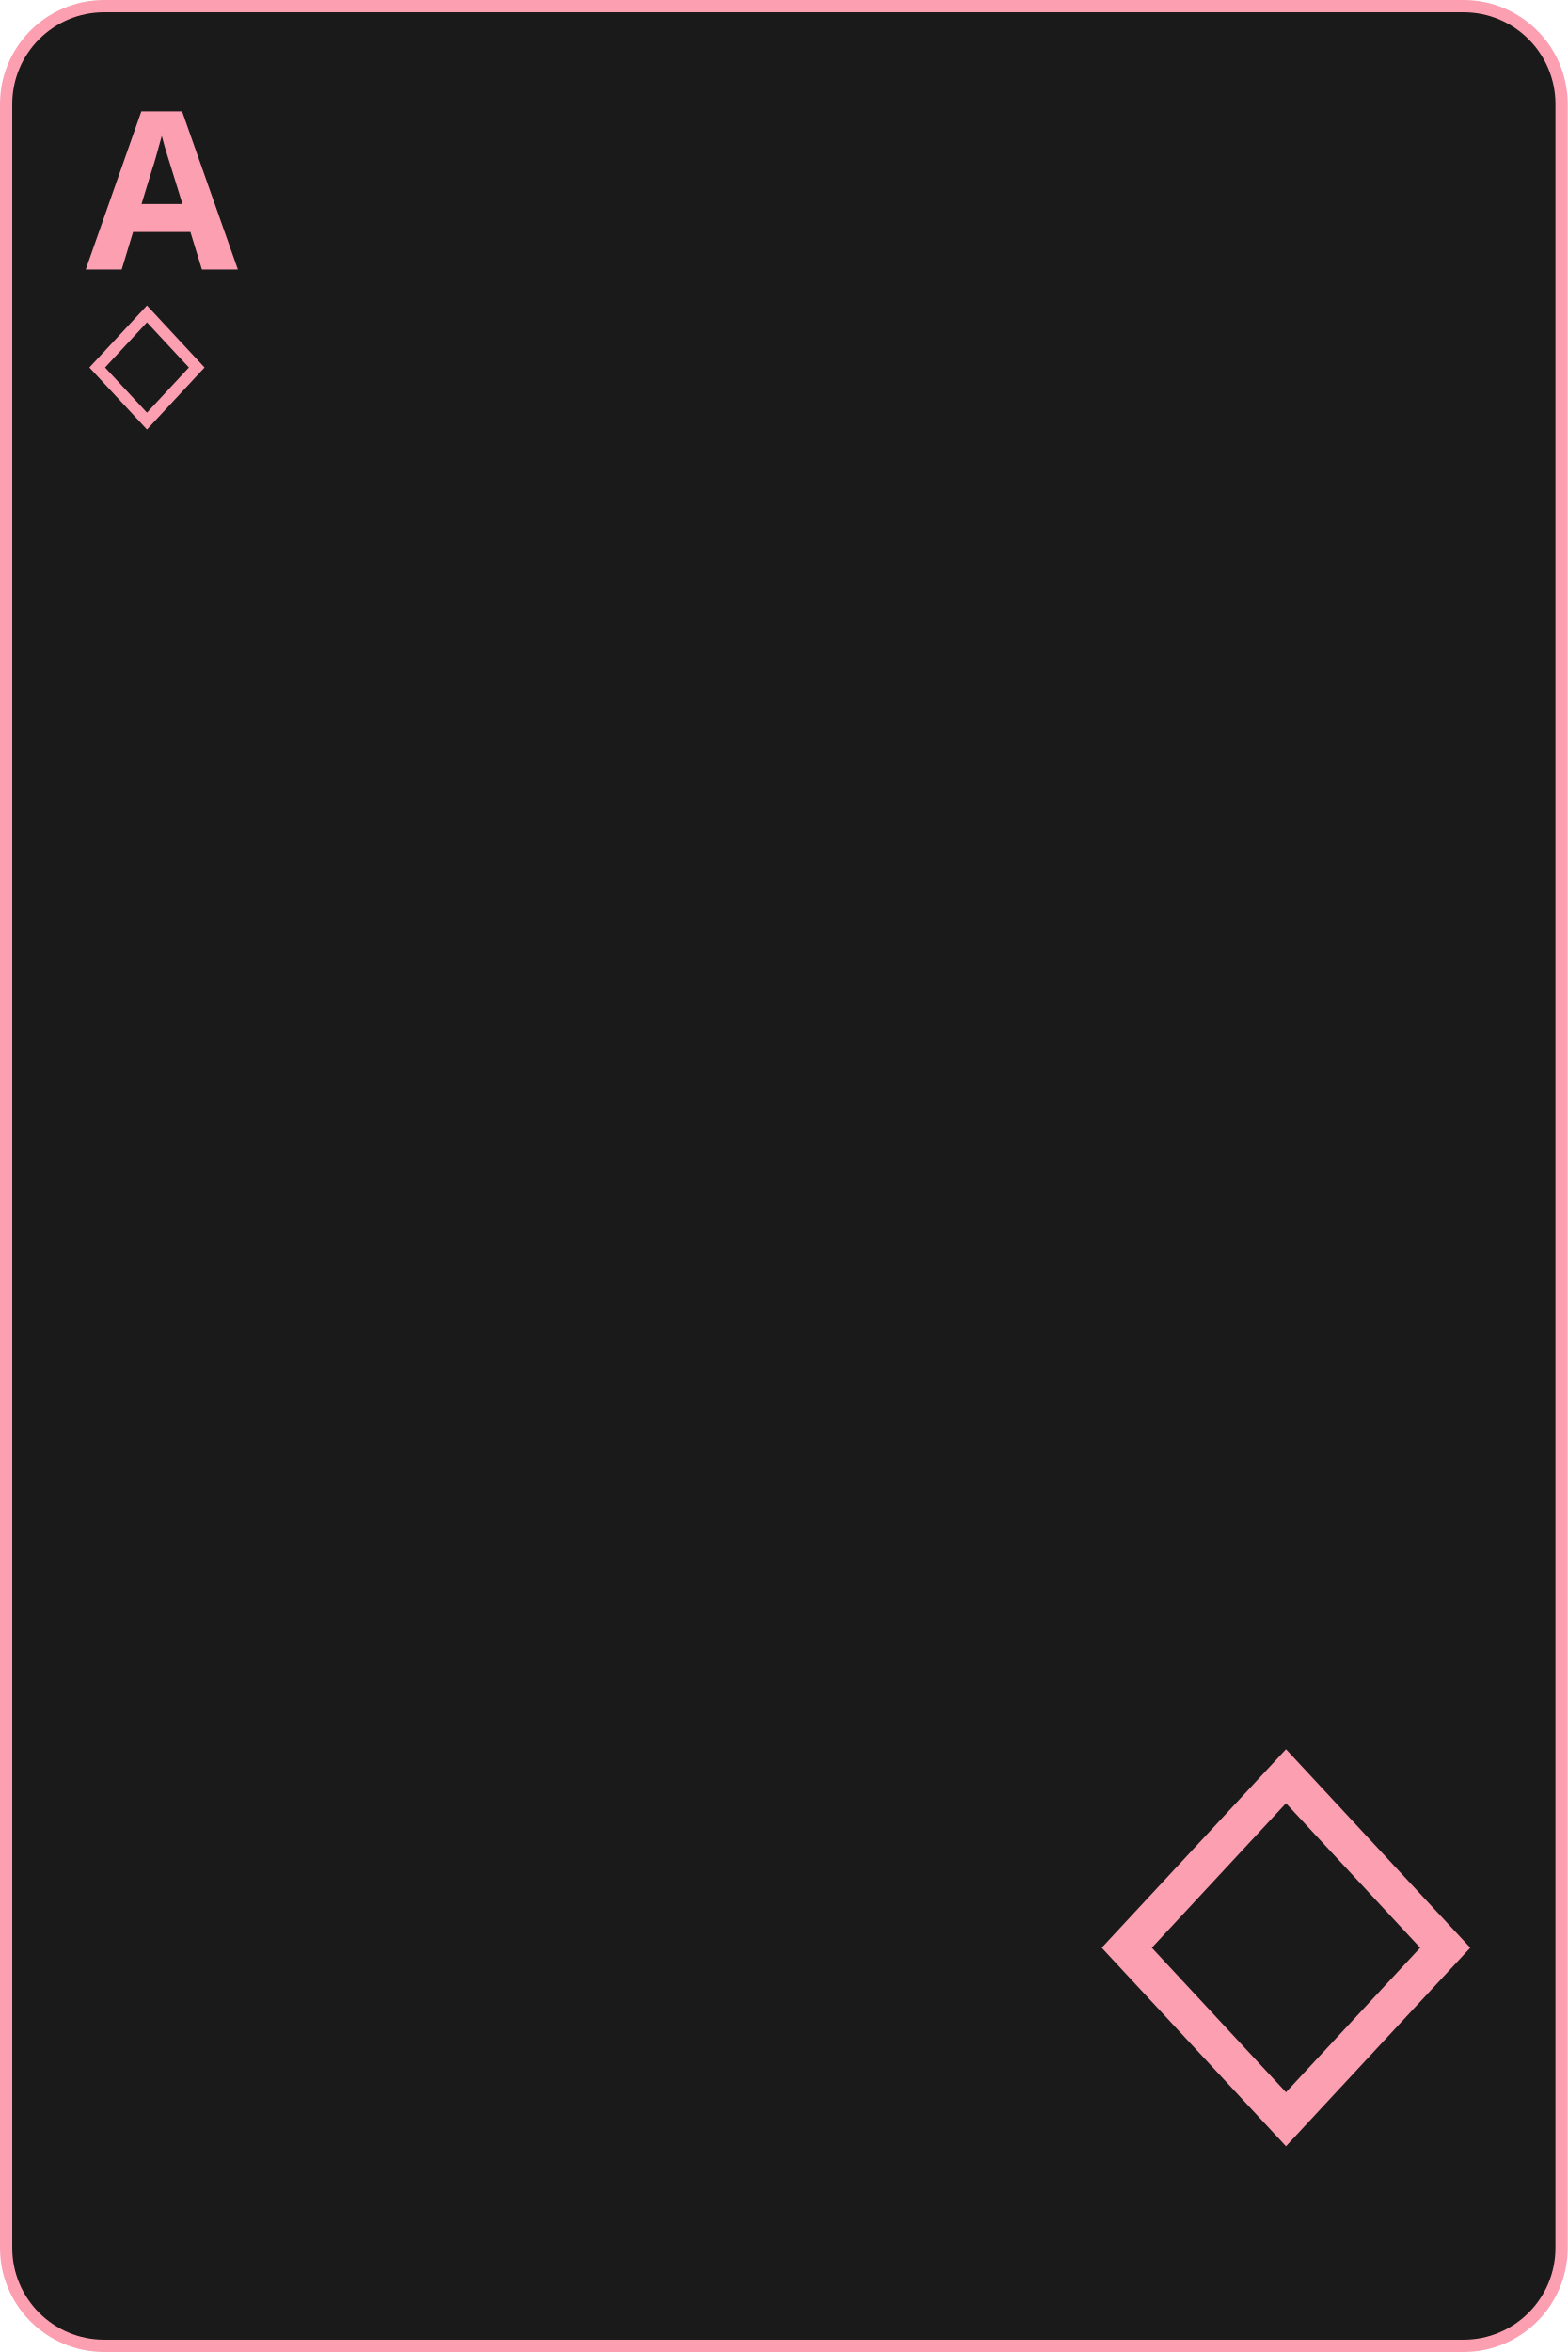
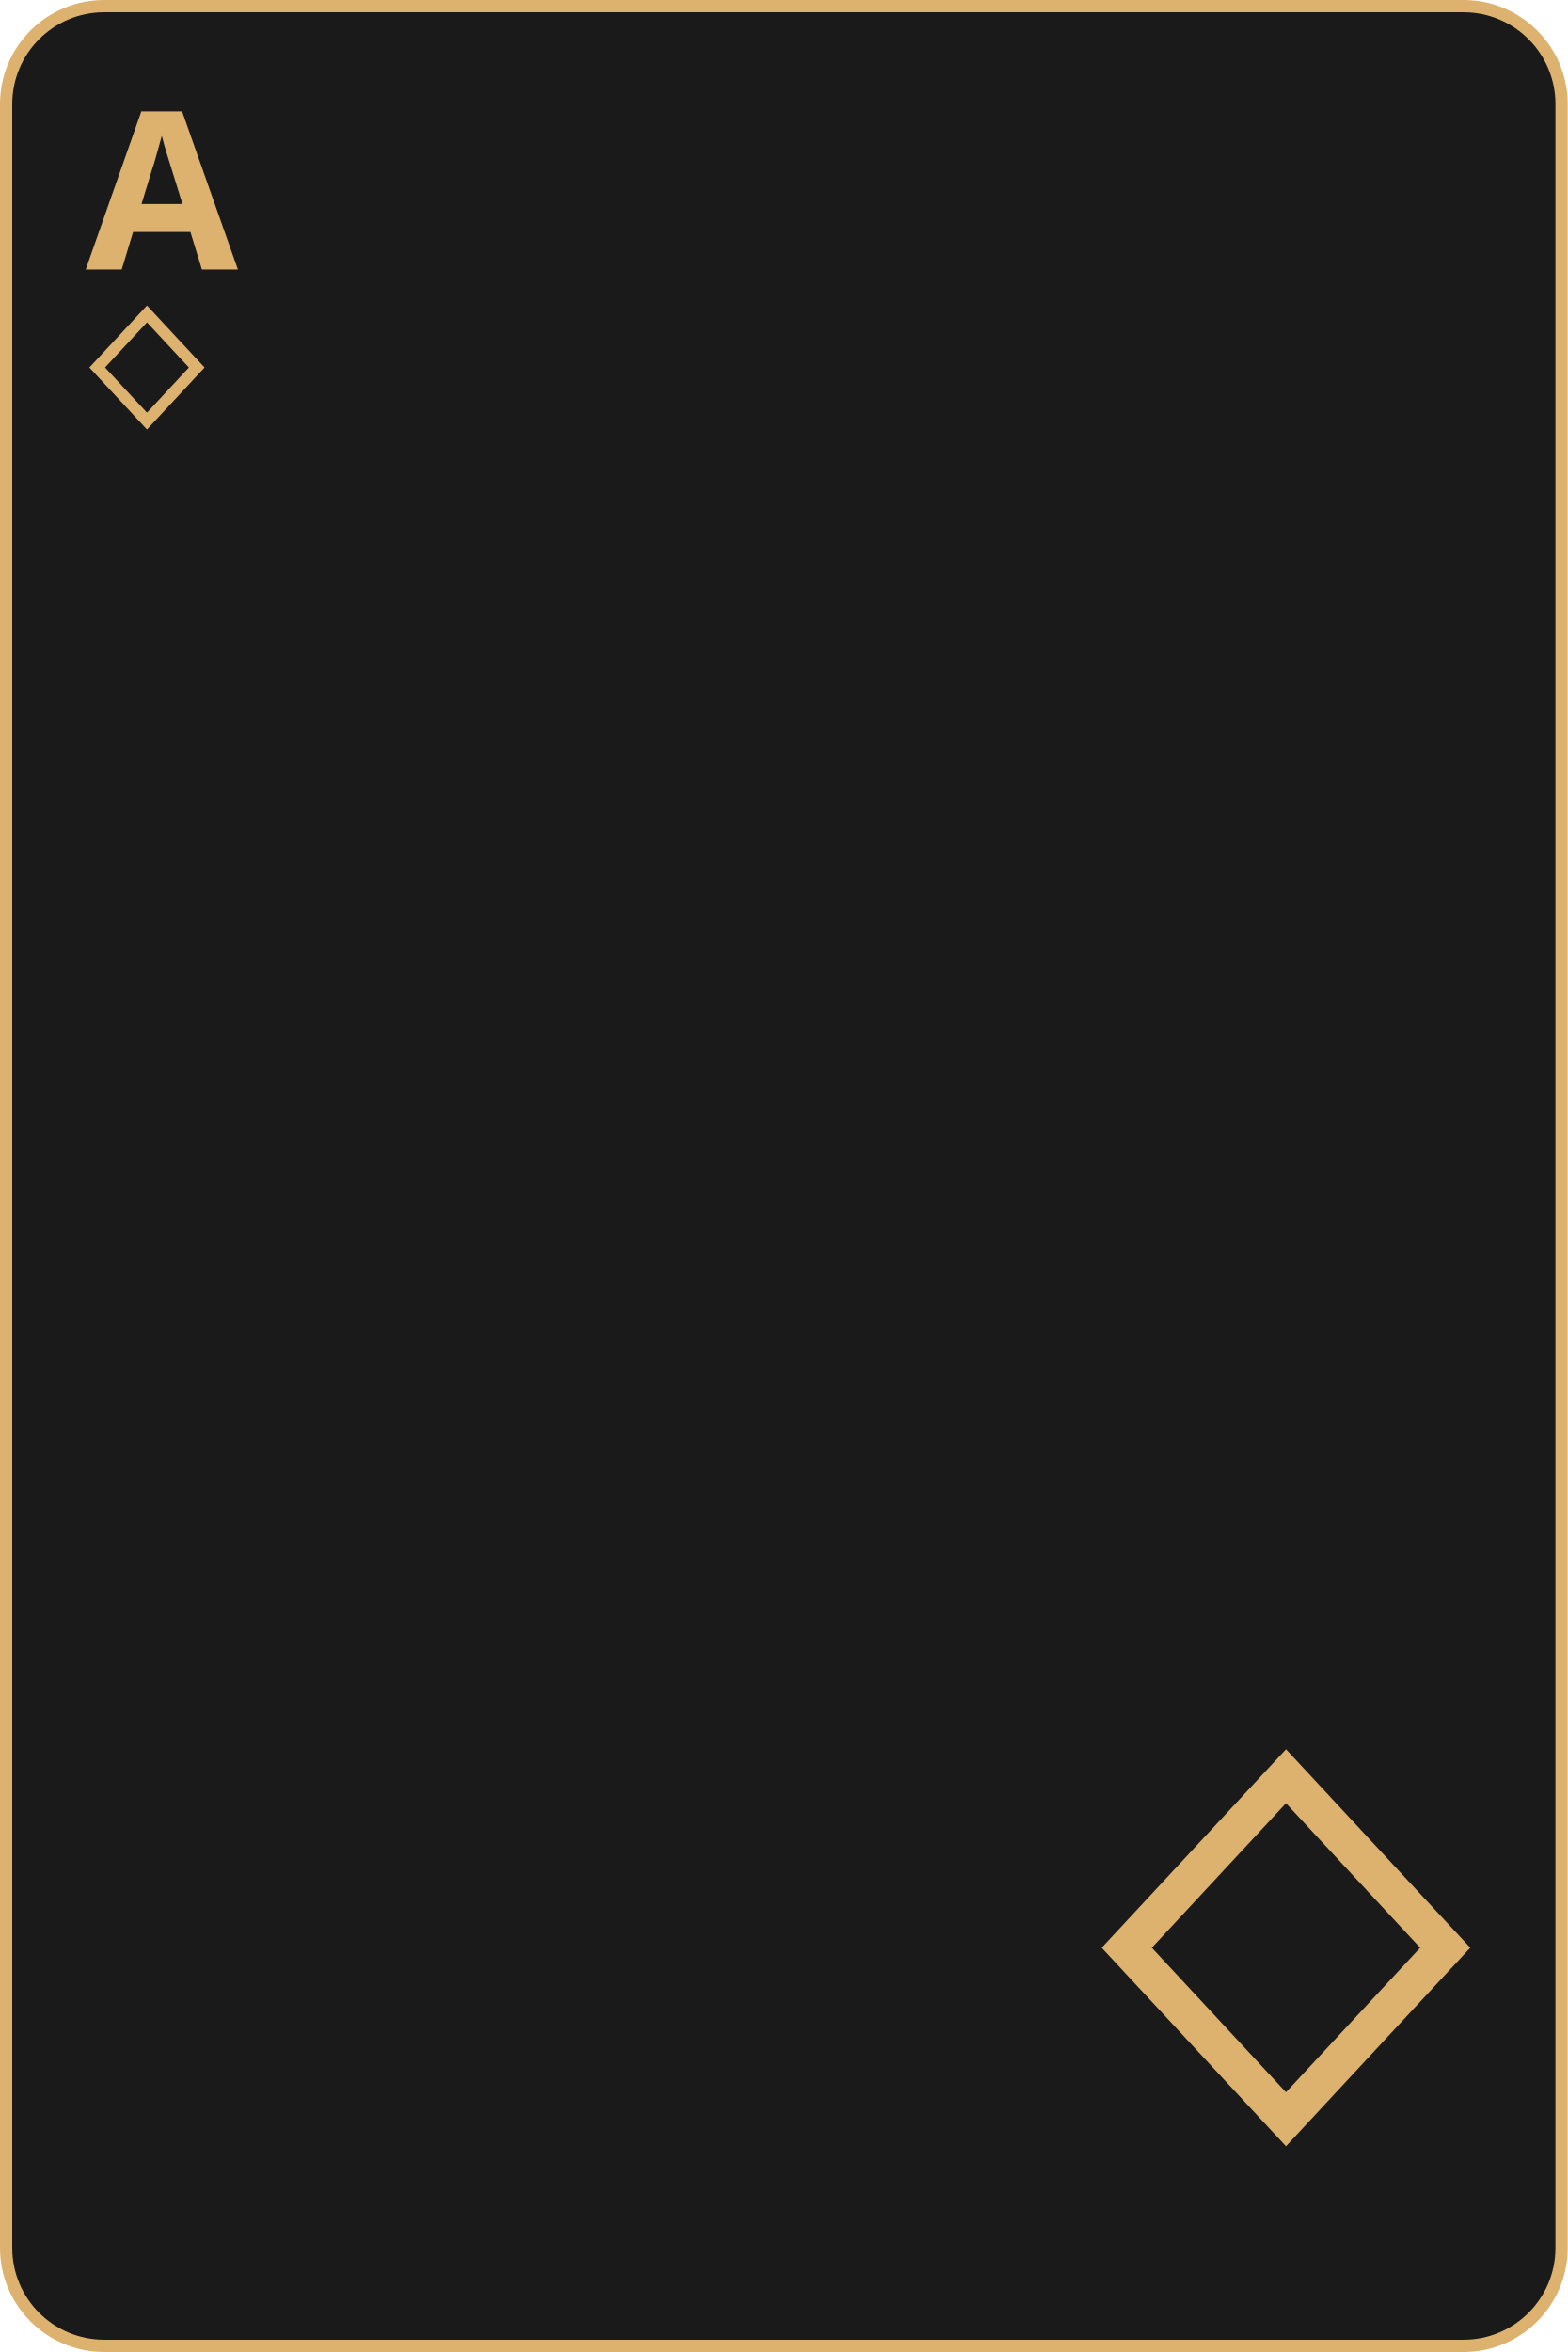
<svg xmlns="http://www.w3.org/2000/svg" width="256" height="384" viewBox="0 0 256 384">
-   <rect x="1" y="1" width="254" height="382" rx="16" ry="16" fill="#1a1a1a" stroke="#fb9fb1" stroke-width="2" />
-   <text x="14" y="44" font-family="Fira Mono" font-size="36" font-weight="700" fill="#fb9fb1">A</text>
+   <rect x="1" y="1" width="254" height="382" rx="16" ry="16" fill="#1a1a1a" stroke="#ddb26f" stroke-width="2" />
+   <text x="14" y="44" font-family="Fira Mono" font-size="36" font-weight="700" fill="#ddb26f">A</text>
  <g transform="translate(14 50) scale(0.625)">
-     <path d="M16,2 L 29,16 L 16,30 L 3,16 Z" fill="none" stroke="#fb9fb1" stroke-width="3" />
+     <path d="M16,2 L 29,16 L 16,30 L 3,16 Z" fill="none" stroke="#ddb26f" stroke-width="3" />
  </g>
  <g transform="translate(178 286) scale(2)">
-     <path d="M16,2 L 29,16 L 16,30 L 3,16 Z" fill="none" stroke="#fb9fb1" stroke-width="3" />
+     <path d="M16,2 L 29,16 L 16,30 L 3,16 Z" fill="none" stroke="#ddb26f" stroke-width="3" />
  </g>
</svg>
